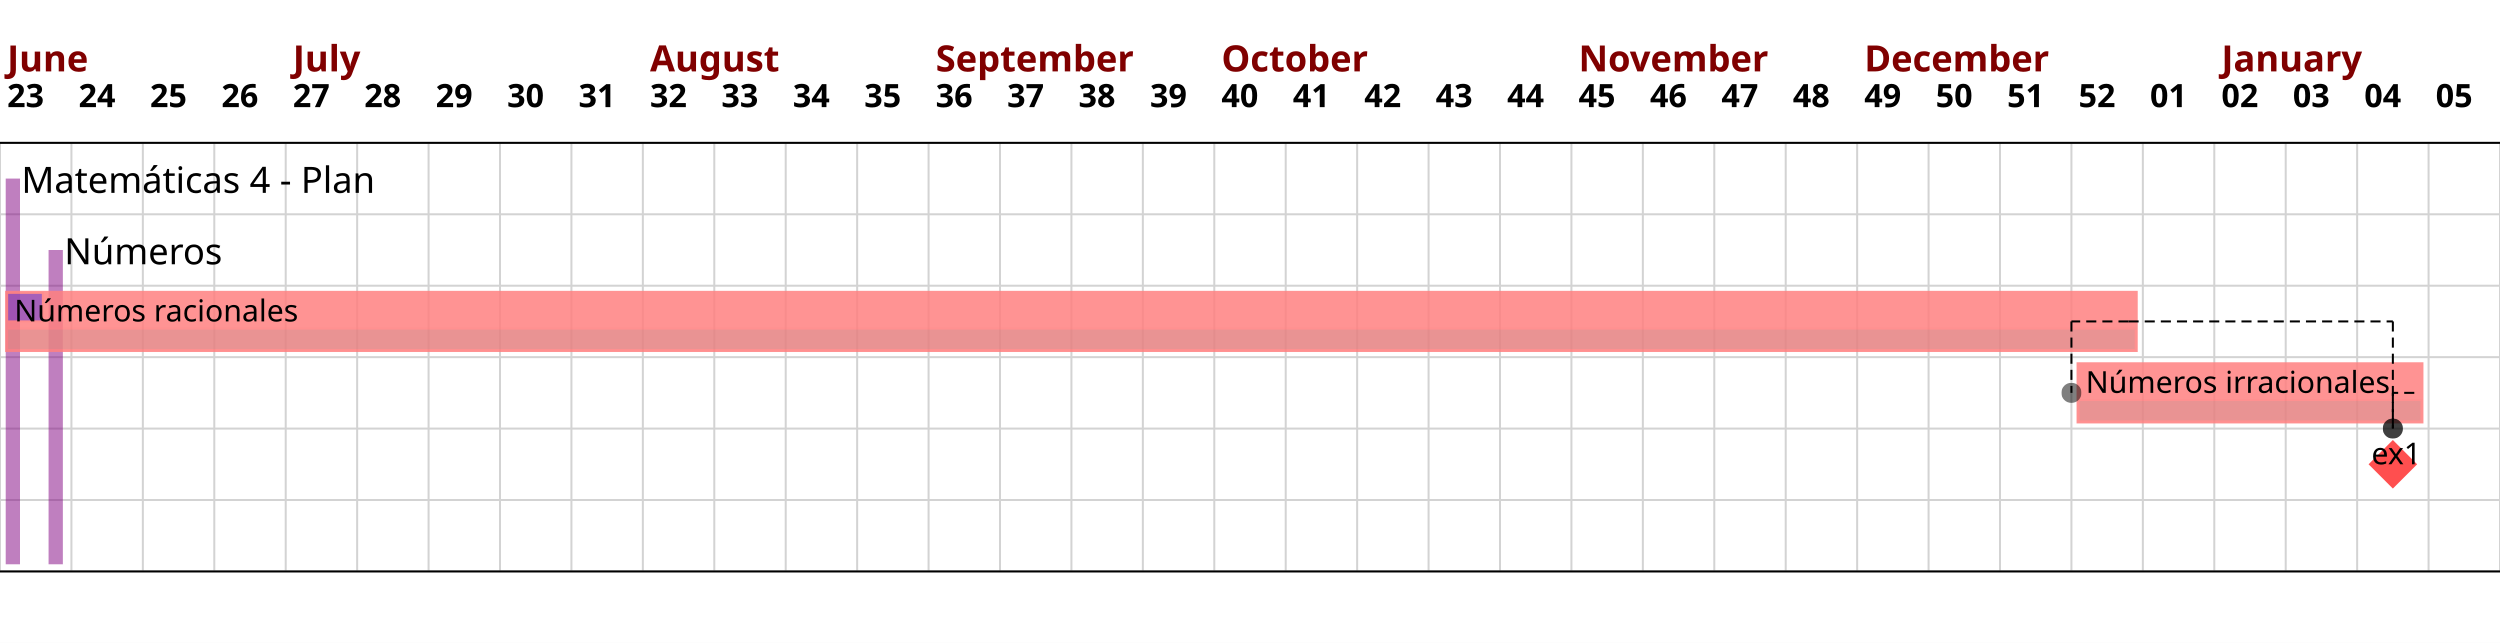
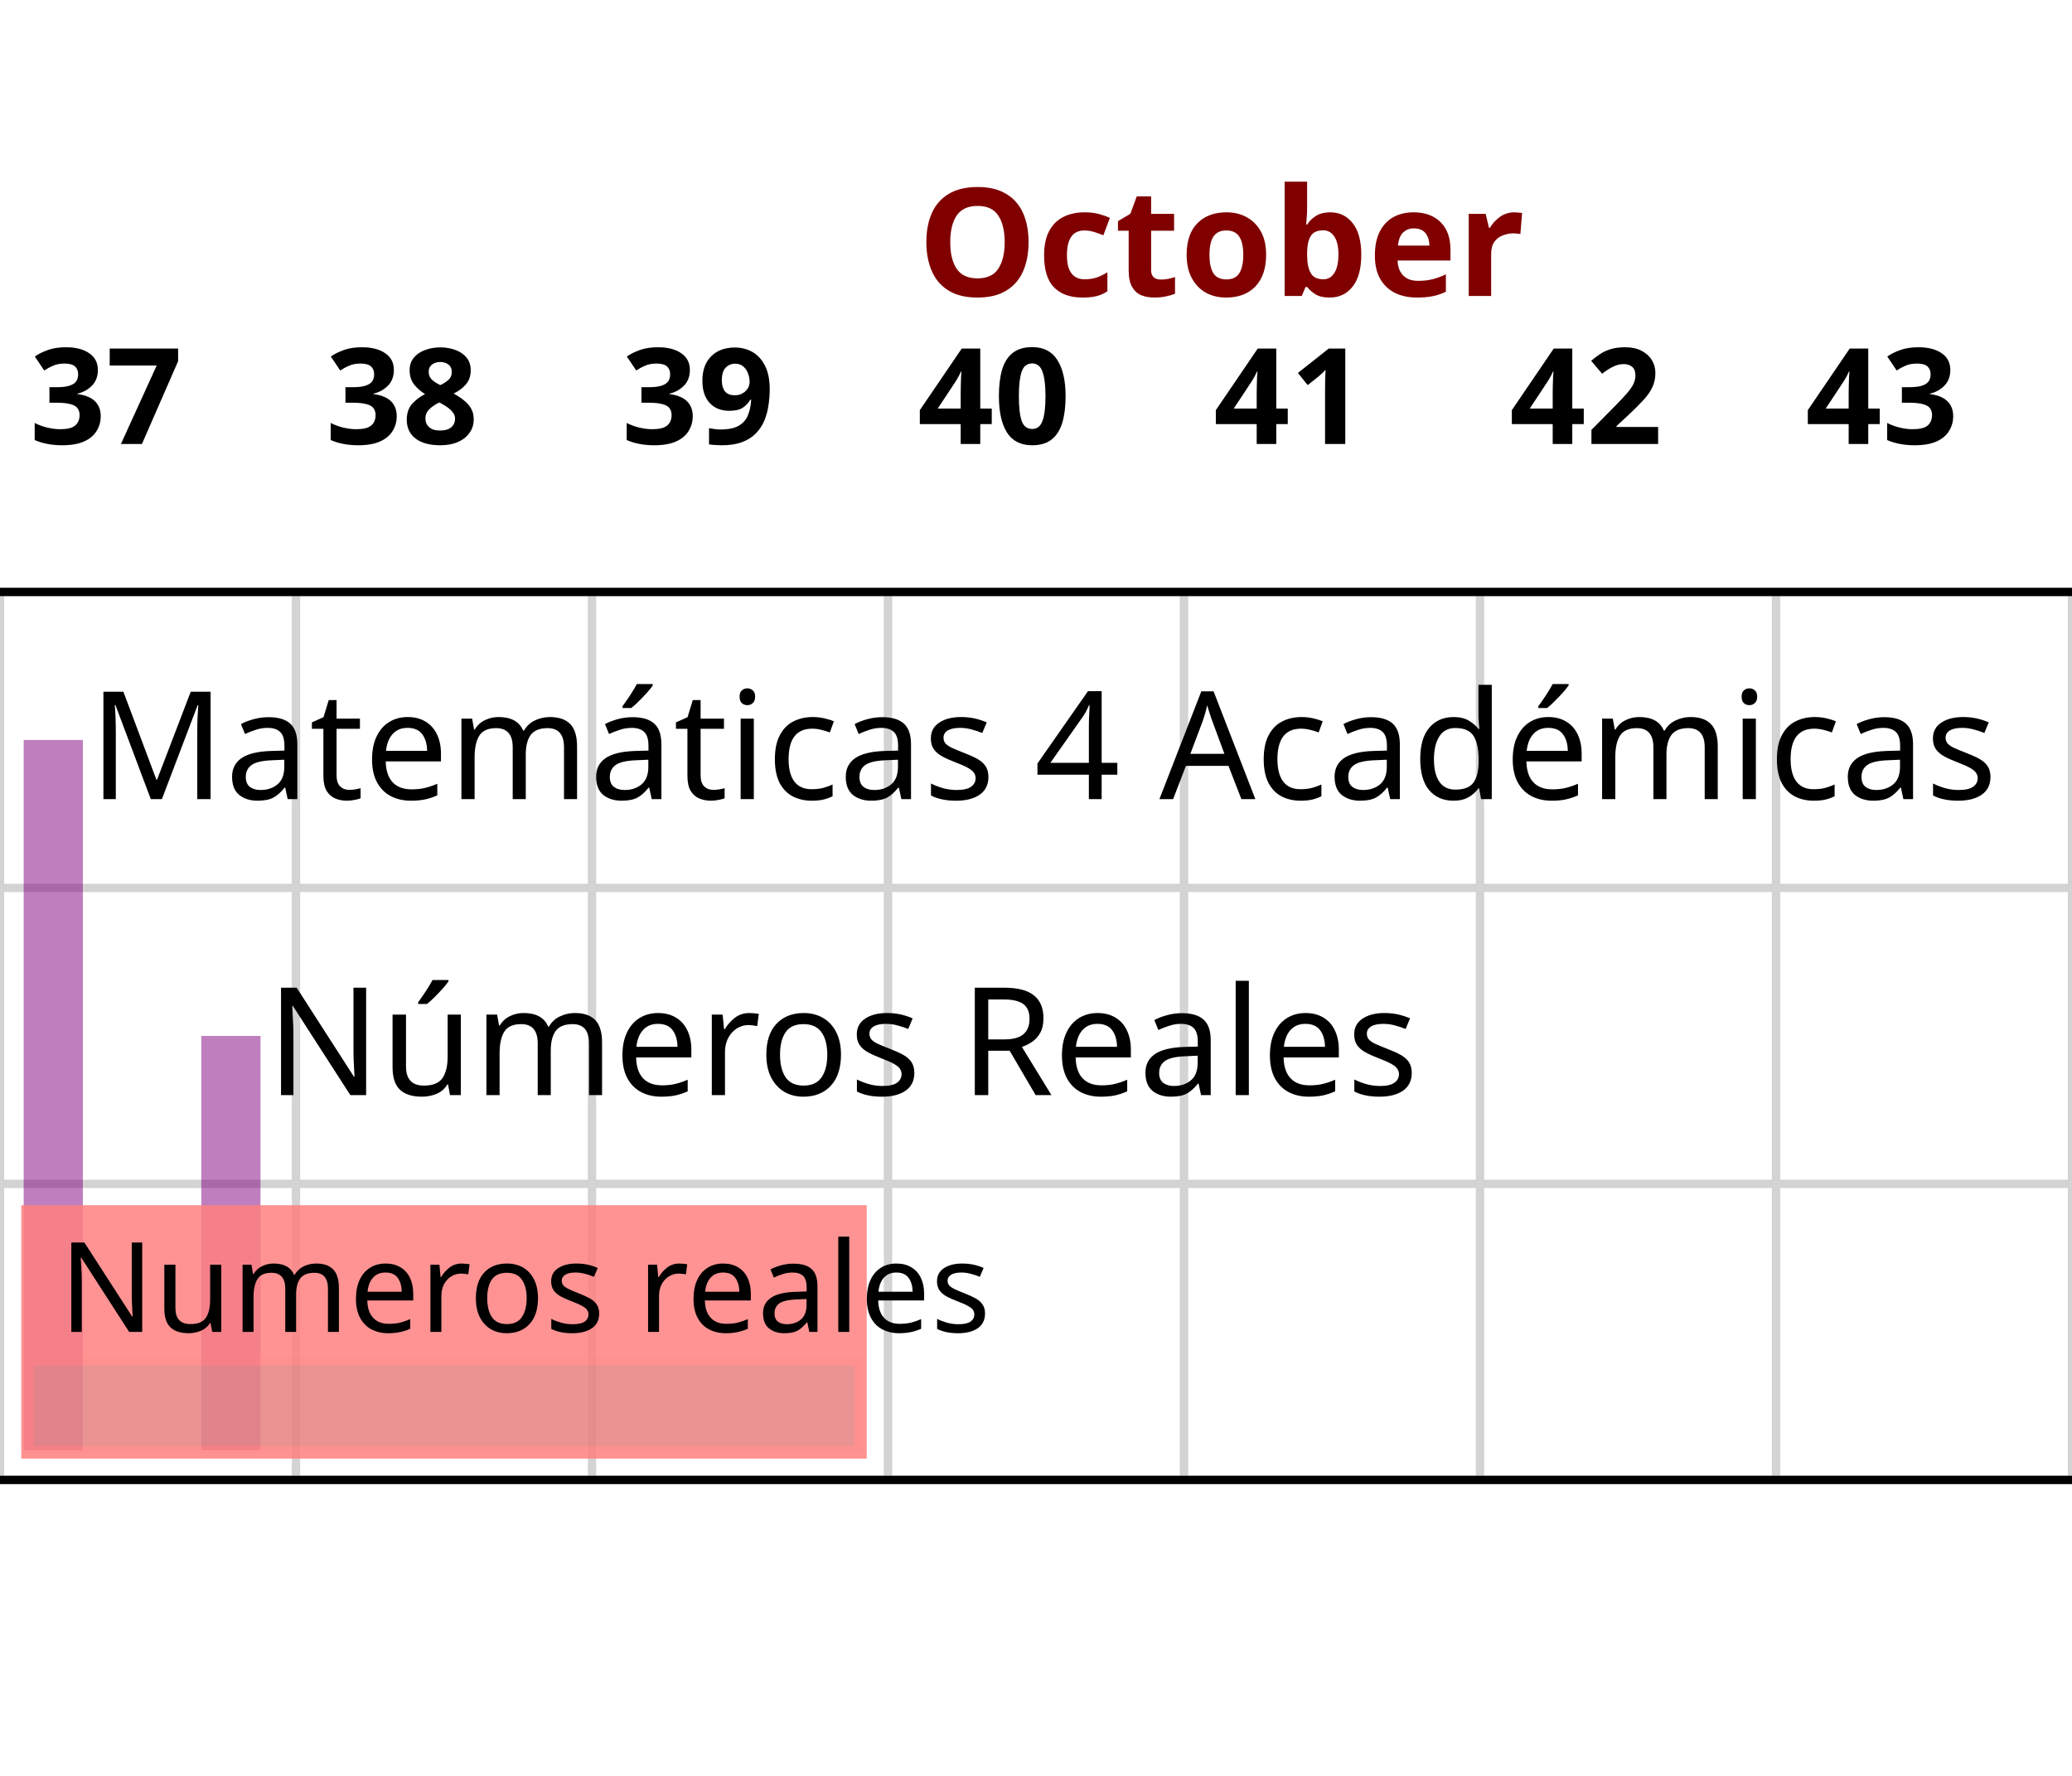
- <svg xmlns="http://www.w3.org/2000/svg" baseProfile="full" height="318.898" version="1.1" width="1240.157">
+ <svg xmlns="http://www.w3.org/2000/svg" baseProfile="full" height="212.598" version="1.1" width="248.031">
  <defs />
-   <rect fill="white" height="318.898" opacity="1" stroke-width="0" width="1240.157" x="0.0" y="0.0" />
+   <rect fill="white" height="212.598" opacity="1" stroke-width="0" width="248.031" x="0.0" y="0.0" />
  <g>
    <g id="vlines" stroke="lightgray">
-       <line x1="0.0" x2="0.0" y1="70.866" y2="283.465" />
-       <text fill="#800000" font-family="Verdana" font-size="18" font-weight="bold" stroke="#800000" stroke-width="0" x="3.543" y="35.433">June</text>
-       <text fill="black" font-family="Verdana" font-size="16" font-weight="bold" stroke="black" stroke-width="0" x="3.543" y="53.15">23</text>
-       <line x1="35.433" x2="35.433" y1="70.866" y2="283.465" />
-       <text fill="black" font-family="Verdana" font-size="16" font-weight="bold" stroke="black" stroke-width="0" x="38.976" y="53.15">24</text>
-       <line x1="70.866" x2="70.866" y1="70.866" y2="283.465" />
-       <text fill="black" font-family="Verdana" font-size="16" font-weight="bold" stroke="black" stroke-width="0" x="74.409" y="53.15">25</text>
-       <line x1="106.299" x2="106.299" y1="70.866" y2="283.465" />
-       <text fill="black" font-family="Verdana" font-size="16" font-weight="bold" stroke="black" stroke-width="0" x="109.843" y="53.15">26</text>
-       <line x1="141.732" x2="141.732" y1="70.866" y2="283.465" />
-       <text fill="#800000" font-family="Verdana" font-size="18" font-weight="bold" stroke="#800000" stroke-width="0" x="145.276" y="35.433">July</text>
-       <text fill="black" font-family="Verdana" font-size="16" font-weight="bold" stroke="black" stroke-width="0" x="145.276" y="53.15">27</text>
-       <line x1="177.165" x2="177.165" y1="70.866" y2="283.465" />
-       <text fill="black" font-family="Verdana" font-size="16" font-weight="bold" stroke="black" stroke-width="0" x="180.709" y="53.15">28</text>
-       <line x1="212.598" x2="212.598" y1="70.866" y2="283.465" />
-       <text fill="black" font-family="Verdana" font-size="16" font-weight="bold" stroke="black" stroke-width="0" x="216.142" y="53.15">29</text>
-       <line x1="248.031" x2="248.031" y1="70.866" y2="283.465" />
-       <text fill="black" font-family="Verdana" font-size="16" font-weight="bold" stroke="black" stroke-width="0" x="251.575" y="53.15">30</text>
-       <line x1="283.465" x2="283.465" y1="70.866" y2="283.465" />
-       <text fill="black" font-family="Verdana" font-size="16" font-weight="bold" stroke="black" stroke-width="0" x="287.008" y="53.15">31</text>
-       <line x1="318.898" x2="318.898" y1="70.866" y2="283.465" />
-       <text fill="#800000" font-family="Verdana" font-size="18" font-weight="bold" stroke="#800000" stroke-width="0" x="322.441" y="35.433">August</text>
-       <text fill="black" font-family="Verdana" font-size="16" font-weight="bold" stroke="black" stroke-width="0" x="322.441" y="53.15">32</text>
-       <line x1="354.331" x2="354.331" y1="70.866" y2="283.465" />
-       <text fill="black" font-family="Verdana" font-size="16" font-weight="bold" stroke="black" stroke-width="0" x="357.874" y="53.15">33</text>
-       <line x1="389.764" x2="389.764" y1="70.866" y2="283.465" />
-       <text fill="black" font-family="Verdana" font-size="16" font-weight="bold" stroke="black" stroke-width="0" x="393.307" y="53.15">34</text>
-       <line x1="425.197" x2="425.197" y1="70.866" y2="283.465" />
-       <text fill="black" font-family="Verdana" font-size="16" font-weight="bold" stroke="black" stroke-width="0" x="428.74" y="53.15">35</text>
-       <line x1="460.63" x2="460.63" y1="70.866" y2="283.465" />
-       <text fill="#800000" font-family="Verdana" font-size="18" font-weight="bold" stroke="#800000" stroke-width="0" x="464.173" y="35.433">September</text>
-       <text fill="black" font-family="Verdana" font-size="16" font-weight="bold" stroke="black" stroke-width="0" x="464.173" y="53.15">36</text>
-       <line x1="496.063" x2="496.063" y1="70.866" y2="283.465" />
-       <text fill="black" font-family="Verdana" font-size="16" font-weight="bold" stroke="black" stroke-width="0" x="499.606" y="53.15">37</text>
-       <line x1="531.496" x2="531.496" y1="70.866" y2="283.465" />
-       <text fill="black" font-family="Verdana" font-size="16" font-weight="bold" stroke="black" stroke-width="0" x="535.039" y="53.15">38</text>
-       <line x1="566.929" x2="566.929" y1="70.866" y2="283.465" />
-       <text fill="black" font-family="Verdana" font-size="16" font-weight="bold" stroke="black" stroke-width="0" x="570.472" y="53.15">39</text>
-       <line x1="602.362" x2="602.362" y1="70.866" y2="283.465" />
-       <text fill="#800000" font-family="Verdana" font-size="18" font-weight="bold" stroke="#800000" stroke-width="0" x="605.905" y="35.433">October</text>
-       <text fill="black" font-family="Verdana" font-size="16" font-weight="bold" stroke="black" stroke-width="0" x="605.905" y="53.15">40</text>
-       <line x1="637.795" x2="637.795" y1="70.866" y2="283.465" />
-       <text fill="black" font-family="Verdana" font-size="16" font-weight="bold" stroke="black" stroke-width="0" x="641.339" y="53.15">41</text>
-       <line x1="673.228" x2="673.228" y1="70.866" y2="283.465" />
-       <text fill="black" font-family="Verdana" font-size="16" font-weight="bold" stroke="black" stroke-width="0" x="676.772" y="53.15">42</text>
-       <line x1="708.661" x2="708.661" y1="70.866" y2="283.465" />
-       <text fill="black" font-family="Verdana" font-size="16" font-weight="bold" stroke="black" stroke-width="0" x="712.205" y="53.15">43</text>
-       <line x1="744.094" x2="744.094" y1="70.866" y2="283.465" />
-       <text fill="black" font-family="Verdana" font-size="16" font-weight="bold" stroke="black" stroke-width="0" x="747.638" y="53.15">44</text>
-       <line x1="779.528" x2="779.528" y1="70.866" y2="283.465" />
-       <text fill="#800000" font-family="Verdana" font-size="18" font-weight="bold" stroke="#800000" stroke-width="0" x="783.071" y="35.433">November</text>
-       <text fill="black" font-family="Verdana" font-size="16" font-weight="bold" stroke="black" stroke-width="0" x="783.071" y="53.15">45</text>
-       <line x1="814.961" x2="814.961" y1="70.866" y2="283.465" />
-       <text fill="black" font-family="Verdana" font-size="16" font-weight="bold" stroke="black" stroke-width="0" x="818.504" y="53.15">46</text>
-       <line x1="850.394" x2="850.394" y1="70.866" y2="283.465" />
-       <text fill="black" font-family="Verdana" font-size="16" font-weight="bold" stroke="black" stroke-width="0" x="853.937" y="53.15">47</text>
-       <line x1="885.827" x2="885.827" y1="70.866" y2="283.465" />
-       <text fill="black" font-family="Verdana" font-size="16" font-weight="bold" stroke="black" stroke-width="0" x="889.37" y="53.15">48</text>
-       <line x1="921.26" x2="921.26" y1="70.866" y2="283.465" />
-       <text fill="#800000" font-family="Verdana" font-size="18" font-weight="bold" stroke="#800000" stroke-width="0" x="924.803" y="35.433">December</text>
-       <text fill="black" font-family="Verdana" font-size="16" font-weight="bold" stroke="black" stroke-width="0" x="924.803" y="53.15">49</text>
-       <line x1="956.693" x2="956.693" y1="70.866" y2="283.465" />
-       <text fill="black" font-family="Verdana" font-size="16" font-weight="bold" stroke="black" stroke-width="0" x="960.236" y="53.15">50</text>
-       <line x1="992.126" x2="992.126" y1="70.866" y2="283.465" />
-       <text fill="black" font-family="Verdana" font-size="16" font-weight="bold" stroke="black" stroke-width="0" x="995.669" y="53.15">51</text>
-       <line x1="1027.559" x2="1027.559" y1="70.866" y2="283.465" />
-       <text fill="black" font-family="Verdana" font-size="16" font-weight="bold" stroke="black" stroke-width="0" x="1031.102" y="53.15">52</text>
-       <line x1="1062.992" x2="1062.992" y1="70.866" y2="283.465" />
-       <text fill="black" font-family="Verdana" font-size="16" font-weight="bold" stroke="black" stroke-width="0" x="1066.535" y="53.15">01</text>
-       <line x1="1098.425" x2="1098.425" y1="70.866" y2="283.465" />
-       <text fill="#800000" font-family="Verdana" font-size="18" font-weight="bold" stroke="#800000" stroke-width="0" x="1101.968" y="35.433">January</text>
-       <text fill="black" font-family="Verdana" font-size="16" font-weight="bold" stroke="black" stroke-width="0" x="1101.968" y="53.15">02</text>
-       <line x1="1133.858" x2="1133.858" y1="70.866" y2="283.465" />
-       <text fill="black" font-family="Verdana" font-size="16" font-weight="bold" stroke="black" stroke-width="0" x="1137.402" y="53.15">03</text>
-       <line x1="1169.291" x2="1169.291" y1="70.866" y2="283.465" />
-       <text fill="black" font-family="Verdana" font-size="16" font-weight="bold" stroke="black" stroke-width="0" x="1172.835" y="53.15">04</text>
-       <line x1="1204.724" x2="1204.724" y1="70.866" y2="283.465" />
-       <text fill="black" font-family="Verdana" font-size="16" font-weight="bold" stroke="black" stroke-width="0" x="1208.268" y="53.15">05</text>
-       <line x1="1240.157" x2="1240.157" y1="70.866" y2="283.465" />
+       <line x1="0.0" x2="0.0" y1="70.866" y2="177.165" />
+       <text fill="black" font-family="Verdana" font-size="16" font-weight="bold" stroke="black" stroke-width="0" x="3.543" y="53.15">37</text>
+       <line x1="35.433" x2="35.433" y1="70.866" y2="177.165" />
+       <text fill="black" font-family="Verdana" font-size="16" font-weight="bold" stroke="black" stroke-width="0" x="38.976" y="53.15">38</text>
+       <line x1="70.866" x2="70.866" y1="70.866" y2="177.165" />
+       <text fill="black" font-family="Verdana" font-size="16" font-weight="bold" stroke="black" stroke-width="0" x="74.409" y="53.15">39</text>
+       <line x1="106.299" x2="106.299" y1="70.866" y2="177.165" />
+       <text fill="#800000" font-family="Verdana" font-size="18" font-weight="bold" stroke="#800000" stroke-width="0" x="109.843" y="35.433">October</text>
+       <text fill="black" font-family="Verdana" font-size="16" font-weight="bold" stroke="black" stroke-width="0" x="109.843" y="53.15">40</text>
+       <line x1="141.732" x2="141.732" y1="70.866" y2="177.165" />
+       <text fill="black" font-family="Verdana" font-size="16" font-weight="bold" stroke="black" stroke-width="0" x="145.276" y="53.15">41</text>
+       <line x1="177.165" x2="177.165" y1="70.866" y2="177.165" />
+       <text fill="black" font-family="Verdana" font-size="16" font-weight="bold" stroke="black" stroke-width="0" x="180.709" y="53.15">42</text>
+       <line x1="212.598" x2="212.598" y1="70.866" y2="177.165" />
+       <text fill="black" font-family="Verdana" font-size="16" font-weight="bold" stroke="black" stroke-width="0" x="216.142" y="53.15">43</text>
+       <line x1="248.031" x2="248.031" y1="70.866" y2="177.165" />
    </g>
    <g id="hlines" stroke="lightgray">
-       <line x1="0.0" x2="1240.157" y1="70.866" y2="70.866" />
-       <line x1="0.0" x2="1240.157" y1="106.299" y2="106.299" />
-       <line x1="0.0" x2="1240.157" y1="141.732" y2="141.732" />
-       <line x1="0.0" x2="1240.157" y1="177.165" y2="177.165" />
-       <line x1="0.0" x2="1240.157" y1="212.598" y2="212.598" />
-       <line x1="0.0" x2="1240.157" y1="248.031" y2="248.031" />
-       <line x1="0.0" x2="1240.157" y1="283.465" y2="283.465" />
+       <line x1="0.0" x2="248.031" y1="70.866" y2="70.866" />
+       <line x1="0.0" x2="248.031" y1="106.299" y2="106.299" />
+       <line x1="0.0" x2="248.031" y1="141.732" y2="141.732" />
+       <line x1="0.0" x2="248.031" y1="177.165" y2="177.165" />
    </g>
-     <line stroke="black" x1="0.0" x2="1240.157" y1="70.866" y2="70.866" />
-     <line stroke="black" x1="0.0" x2="1240.157" y1="283.465" y2="283.465" />
+     <line stroke="black" x1="0.0" x2="248.031" y1="70.866" y2="70.866" />
+     <line stroke="black" x1="0.0" x2="248.031" y1="177.165" y2="177.165" />
  </g>
  <g>
    <g>
-       <text fill="black" font-family="Verdana" font-size="18" stroke="black" stroke-width="0.001" x="10.63" y="95.669">Matemáticas 4 - Plan</text>
-       <rect fill="purple" height="191.339" opacity="0.5" stroke="lightgray" stroke-width="0" width="7.087" x="2.835" y="88.583" />
+       <text fill="black" font-family="Verdana" font-size="18" stroke="black" stroke-width="0.001" x="10.63" y="95.669">Matemáticas 4 Académicas</text>
+       <rect fill="purple" height="85.039" opacity="0.5" stroke="lightgray" stroke-width="0" width="7.087" x="2.835" y="88.583" />
      <g>
        <g>
-           <text fill="black" font-family="Verdana" font-size="18" stroke="black" stroke-width="0.001" x="31.89" y="131.102">Números</text>
-           <rect fill="purple" height="155.906" opacity="0.5" stroke="lightgray" stroke-width="0" width="7.087" x="24.094" y="124.016" />
+           <text fill="black" font-family="Verdana" font-size="18" stroke="black" stroke-width="0.001" x="31.89" y="131.102">Números Reales</text>
+           <rect fill="purple" height="49.606" opacity="0.5" stroke="lightgray" stroke-width="0" width="7.087" x="24.094" y="124.016" />
          <g>
-             <g id="Números_racionales">
-               <rect fill="#FF8080" height="28.346" opacity="0.85" stroke="#FF8080" stroke-width="2" width="1055.905" x="3.543" y="145.276" />
-               <rect fill="#909090" height="10.63" opacity="0.2" stroke="#FF8080" stroke-width="1" width="1055.905" x="3.543" y="162.992" />
-               <rect fill="#0000FF" height="14.173" opacity="0.35" stroke="#FF8080" stroke-width="1" width="17.717" x="3.543" y="145.276" />
-               <text fill="black" font-family="Verdana" font-size="15" stroke="black" stroke-width="0.001" x="7.087" y="159.449">Números racionales</text>
-             </g>
-             <g id="Números_irracionales">
-               <rect fill="#FF8080" height="28.346" opacity="0.85" stroke="#FF8080" stroke-width="2" width="170.079" x="1031.102" y="180.709" />
-               <rect fill="#909090" height="10.63" opacity="0.2" stroke="#FF8080" stroke-width="1" width="170.079" x="1031.102" y="198.425" />
-               <text fill="black" font-family="Verdana" font-size="15" stroke="black" stroke-width="0.001" x="1034.646" y="194.882">Números irracionales</text>
-             </g>
-             <g id="ex1">
-               <polygon fill="#FF3030" opacity="0.85" points="1187.008,219.685 1197.638,230.315 1187.008,240.945 1176.378,230.315" stroke="#FF3030" stroke-width="2" />
-               <text fill="black" font-family="Verdana" font-size="15" stroke="black" stroke-width="0.001" x="1176.378" y="230.315">ex1</text>
+             <g id="Numeros_reales">
+               <rect fill="#FF8080" height="28.346" opacity="0.85" stroke="#FF8080" stroke-width="2" width="99.213" x="3.543" y="145.276" />
+               <rect fill="#909090" height="10.63" opacity="0.2" stroke="#FF8080" stroke-width="1" width="99.213" x="3.543" y="162.992" />
+               <text fill="black" font-family="Verdana" font-size="15" stroke="black" stroke-width="0.001" x="7.087" y="159.449">Numeros reales</text>
            </g>
          </g>
        </g>
      </g>
    </g>
    <g>
+       <g />
      <g>
-         <g>
-           <line stroke="black" stroke-dasharray="5,3" x1="1055.905" x2="1027.559" y1="159.449" y2="159.449" />
-           <marker id="id10" markerHeight="10" markerWidth="10" refX="5" refY="5">
-             <circle cx="5" cy="5" fill="#000000" opacity="0.5" r="5" stroke-width="0" />
-           </marker>
-           <line marker-end="url(#id10)" stroke="black" stroke-dasharray="5,3" x1="1027.559" x2="1027.559" y1="159.449" y2="194.882" />
-         </g>
-         <g>
-           <line stroke="black" stroke-dasharray="5,3" x1="1055.905" x2="1187.008" y1="159.449" y2="159.449" />
-           <marker id="id11" markerHeight="10" markerWidth="10" refX="5" refY="5">
-             <circle cx="5" cy="5" fill="#000000" opacity="0.5" r="5" stroke-width="0" />
-           </marker>
-           <line marker-end="url(#id11)" stroke="black" stroke-dasharray="5,3" x1="1187.008" x2="1187.008" y1="159.449" y2="212.598" />
-           <line stroke="black" stroke-dasharray="5,3" x1="1197.638" x2="1187.008" y1="194.882" y2="194.882" />
-           <marker id="id12" markerHeight="10" markerWidth="10" refX="5" refY="5">
-             <circle cx="5" cy="5" fill="#000000" opacity="0.5" r="5" stroke-width="0" />
-           </marker>
-           <line marker-end="url(#id12)" stroke="black" stroke-dasharray="5,3" x1="1187.008" x2="1187.008" y1="194.882" y2="212.598" />
-         </g>
+         <g />
+         <g />
+         <g />
      </g>
    </g>
  </g>
</svg>
